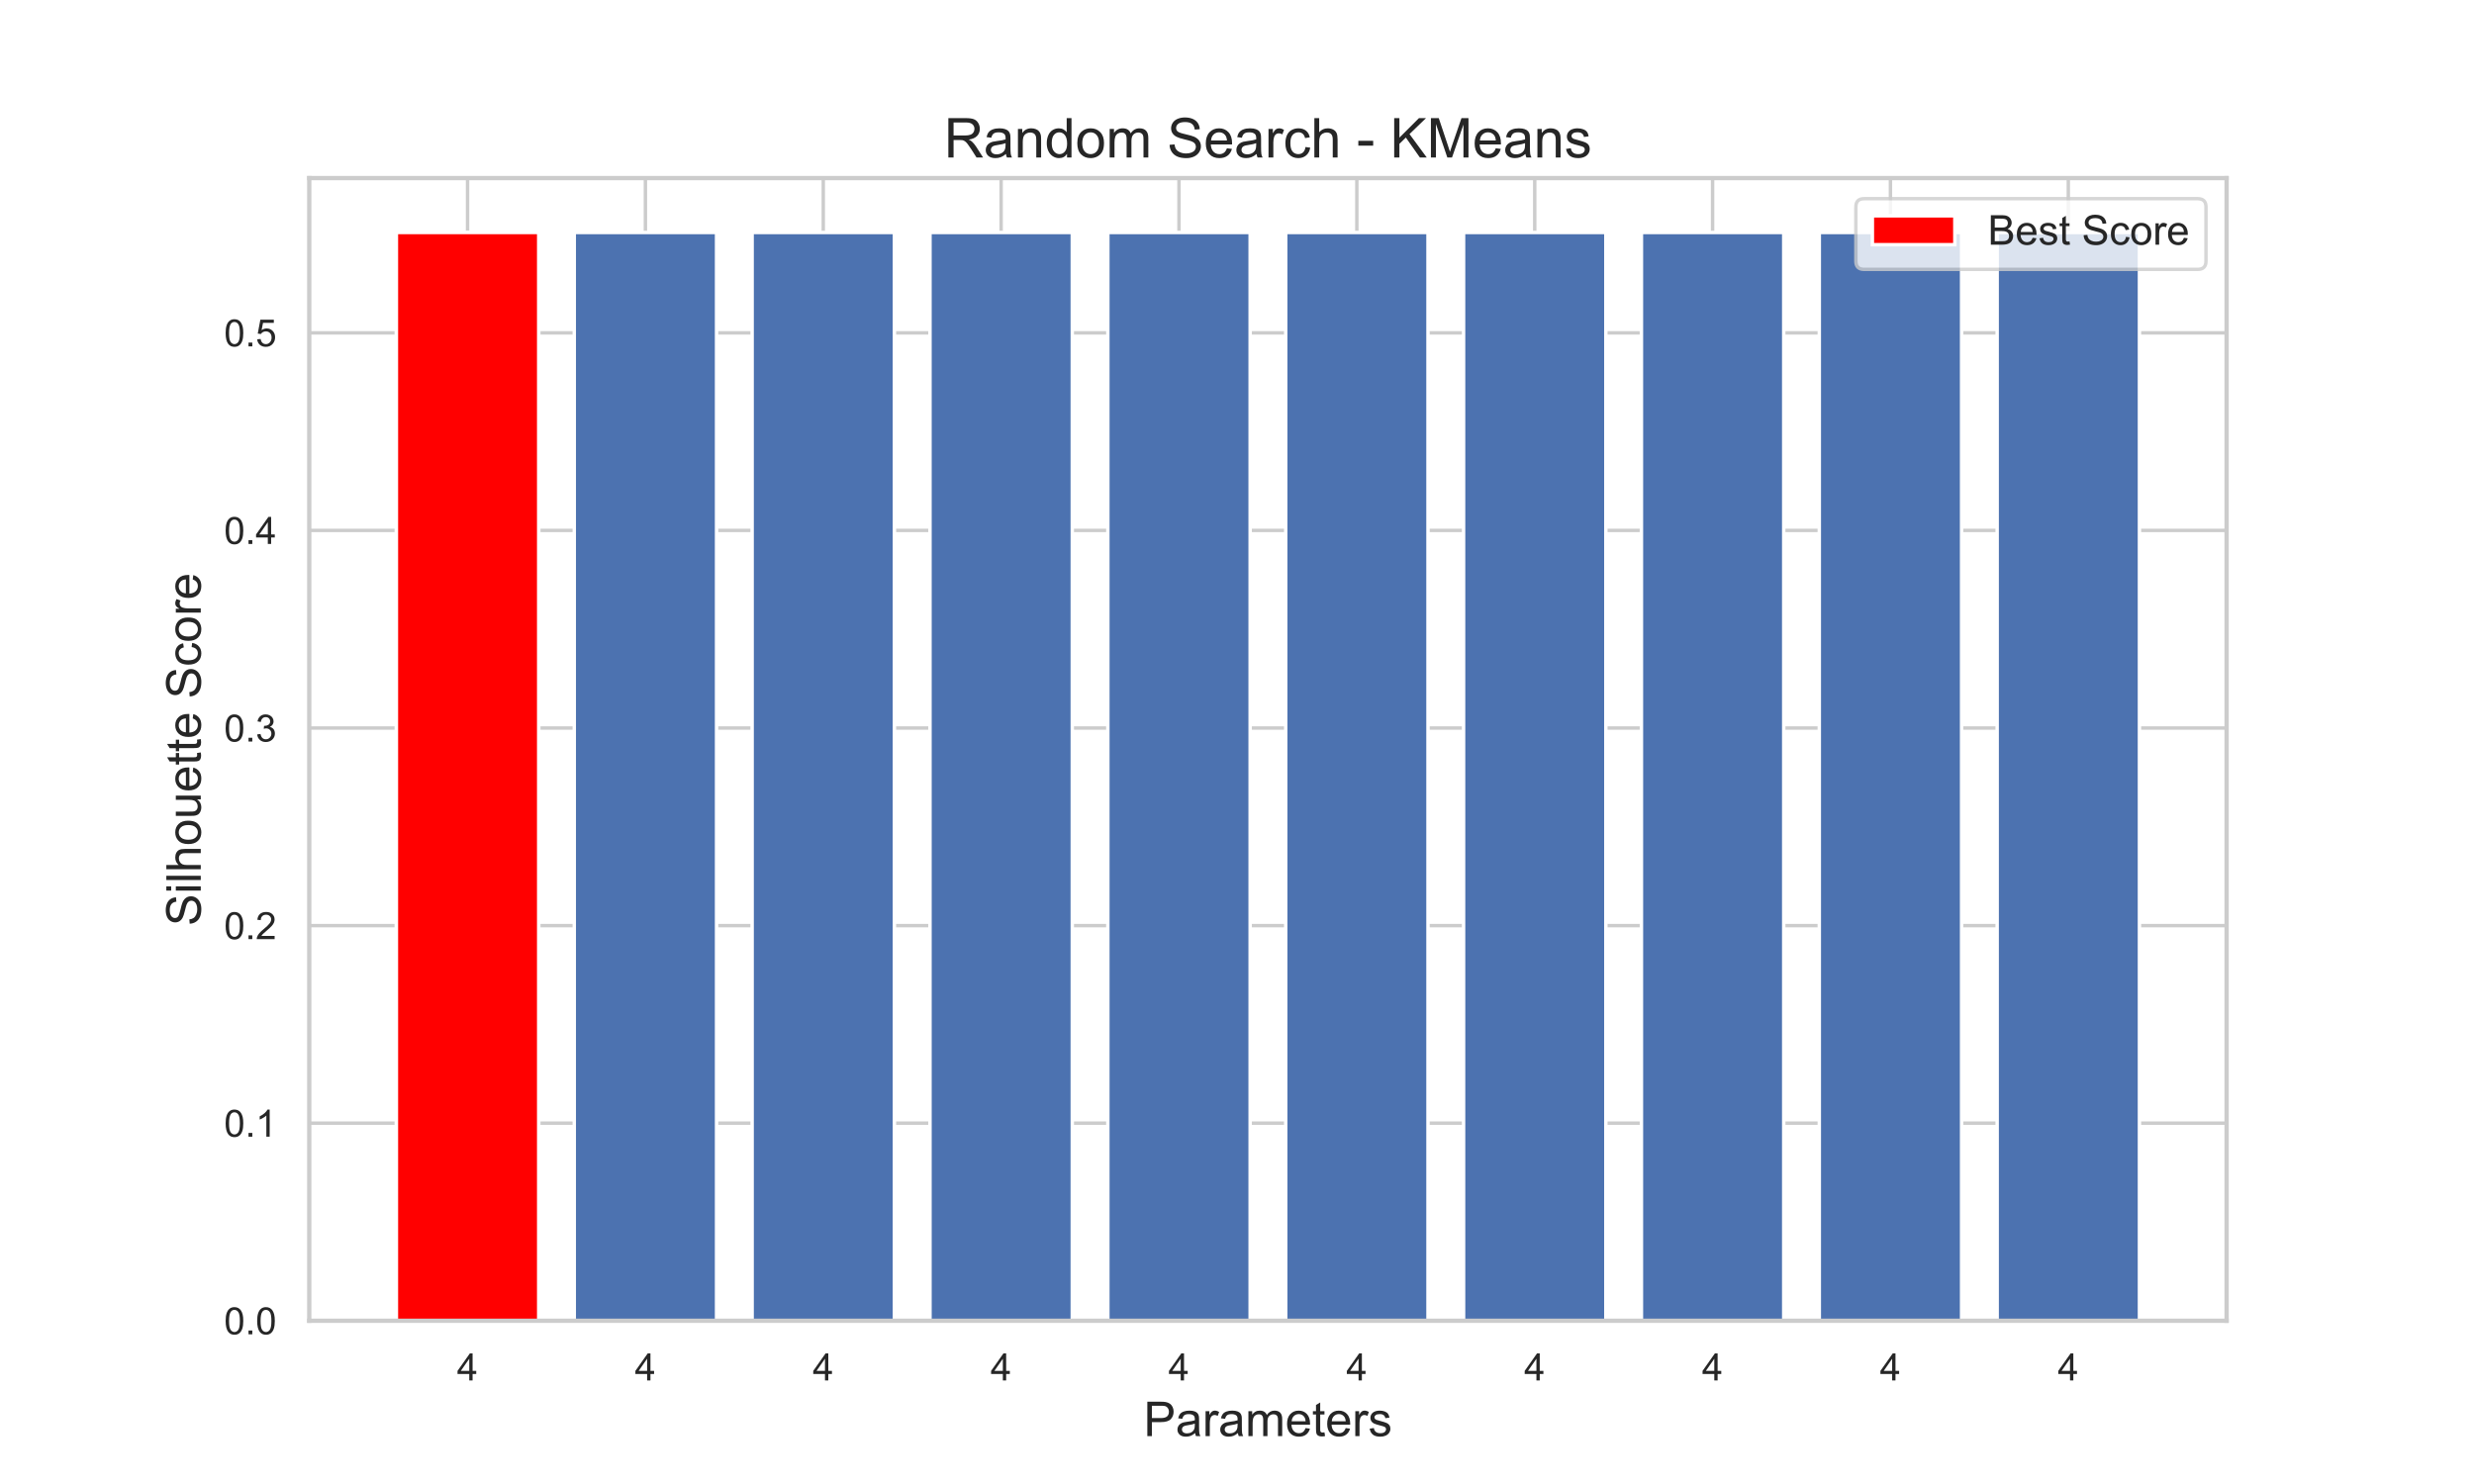
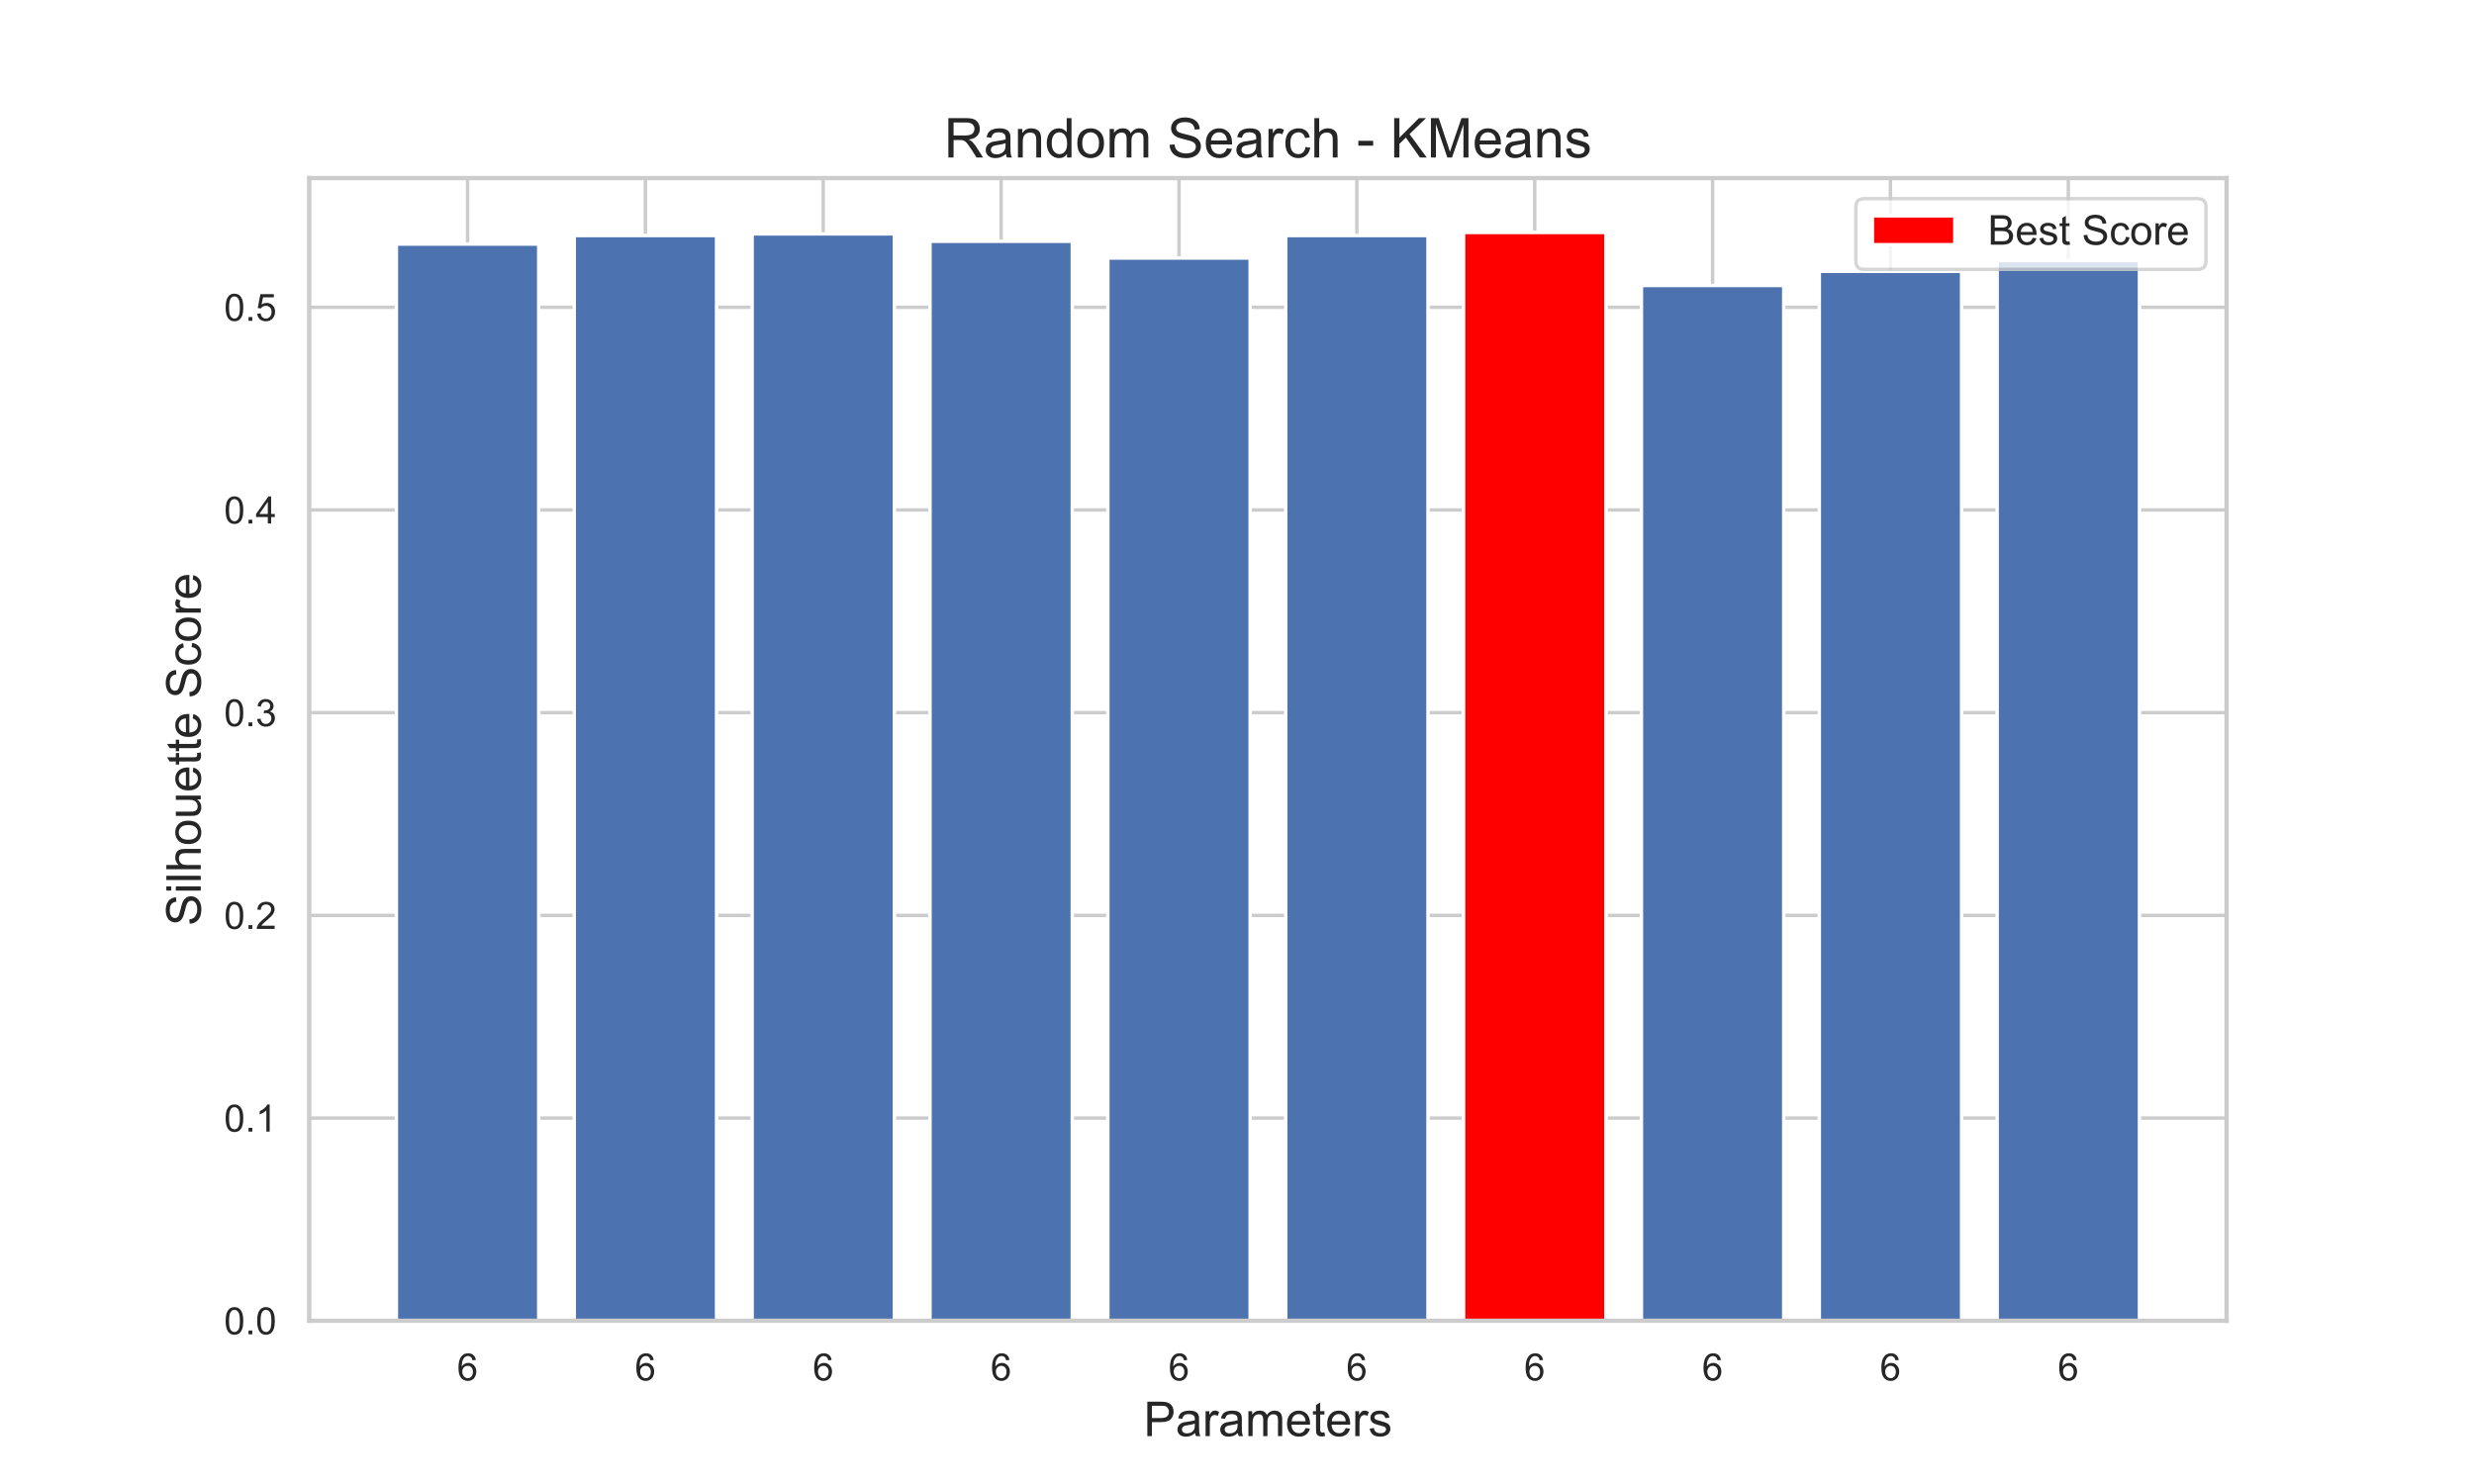
<svg xmlns="http://www.w3.org/2000/svg" xmlns:xlink="http://www.w3.org/1999/xlink" width="720pt" height="432pt" viewBox="0 0 720 432" version="1.1">
  <defs>
    <style type="text/css">*{stroke-linejoin: round; stroke-linecap: butt}</style>
  </defs>
  <g id="figure_1">
    <g id="patch_1">
      <path d="M 0 432  L 720 432  L 720 0  L 0 0  z " style="fill: #ffffff" />
    </g>
    <g id="axes_1">
      <g id="patch_2">
        <path d="M 90 384.48  L 648 384.48  L 648 51.84  L 90 51.84  z " style="fill: #ffffff" />
      </g>
      <g id="matplotlib.axis_1">
        <g id="xtick_1">
          <g id="line2d_1">
-             <path d="M 136.069 384.48  L 136.069 51.84  " clip-path="url(#pd05859aec1)" style="fill: none; stroke: #cccccc; stroke-linecap: round" />
+             <path d="M 136.069 384.48  L 136.069 51.84  " clip-path="url(#pf79f9ed67e)" style="fill: none; stroke: #cccccc; stroke-linecap: round" />
          </g>
          <g id="text_1">
            <g style="fill: #262626" transform="translate(133.0101 401.8536) scale(0.11 -0.11)">
              <defs>
-                 <path id="ArialMT-34" d="M 2069 0  L 2069 1097  L 81 1097  L 81 1613  L 2172 4581  L 2631 4581  L 2631 1613  L 3250 1613  L 3250 1097  L 2631 1097  L 2631 0  L 2069 0  z M 2069 1613  L 2069 3678  L 634 1613  L 2069 1613  z " transform="scale(0.015625)" />
-               </defs>
-               <use xlink:href="#ArialMT-34" />
+                 <path id="ArialMT-36" d="M 3184 3459  L 2625 3416  Q 2550 3747 2413 3897  Q 2184 4138 1850 4138  Q 1581 4138 1378 3988  Q 1113 3794 959 3422  Q 806 3050 800 2363  Q 1003 2672 1297 2822  Q 1591 2972 1913 2972  Q 2475 2972 2870 2558  Q 3266 2144 3266 1488  Q 3266 1056 3080 686  Q 2894 316 2569 119  Q 2244 -78 1831 -78  Q 1128 -78 684 439  Q 241 956 241 2144  Q 241 3472 731 4075  Q 1159 4600 1884 4600  Q 2425 4600 2770 4297  Q 3116 3994 3184 3459  z M 888 1484  Q 888 1194 1011 928  Q 1134 663 1356 523  Q 1578 384 1822 384  Q 2178 384 2434 671  Q 2691 959 2691 1453  Q 2691 1928 2437 2201  Q 2184 2475 1800 2475  Q 1419 2475 1153 2201  Q 888 1928 888 1484  z " transform="scale(0.015625)" />
+               </defs>
+               <use xlink:href="#ArialMT-36" />
            </g>
          </g>
        </g>
        <g id="xtick_2">
          <g id="line2d_2">
-             <path d="M 187.831 384.48  L 187.831 51.84  " clip-path="url(#pd05859aec1)" style="fill: none; stroke: #cccccc; stroke-linecap: round" />
+             <path d="M 187.831 384.48  L 187.831 51.84  " clip-path="url(#pf79f9ed67e)" style="fill: none; stroke: #cccccc; stroke-linecap: round" />
          </g>
          <g id="text_2">
            <g style="fill: #262626" transform="translate(184.7727 401.8536) scale(0.11 -0.11)">
-               <use xlink:href="#ArialMT-34" />
+               <use xlink:href="#ArialMT-36" />
            </g>
          </g>
        </g>
        <g id="xtick_3">
          <g id="line2d_3">
-             <path d="M 239.594 384.48  L 239.594 51.84  " clip-path="url(#pd05859aec1)" style="fill: none; stroke: #cccccc; stroke-linecap: round" />
+             <path d="M 239.594 384.48  L 239.594 51.84  " clip-path="url(#pf79f9ed67e)" style="fill: none; stroke: #cccccc; stroke-linecap: round" />
          </g>
          <g id="text_3">
            <g style="fill: #262626" transform="translate(236.5352 401.8536) scale(0.11 -0.11)">
-               <use xlink:href="#ArialMT-34" />
+               <use xlink:href="#ArialMT-36" />
            </g>
          </g>
        </g>
        <g id="xtick_4">
          <g id="line2d_4">
-             <path d="M 291.356 384.48  L 291.356 51.84  " clip-path="url(#pd05859aec1)" style="fill: none; stroke: #cccccc; stroke-linecap: round" />
+             <path d="M 291.356 384.48  L 291.356 51.84  " clip-path="url(#pf79f9ed67e)" style="fill: none; stroke: #cccccc; stroke-linecap: round" />
          </g>
          <g id="text_4">
            <g style="fill: #262626" transform="translate(288.2977 401.8536) scale(0.11 -0.11)">
-               <use xlink:href="#ArialMT-34" />
+               <use xlink:href="#ArialMT-36" />
            </g>
          </g>
        </g>
        <g id="xtick_5">
          <g id="line2d_5">
-             <path d="M 343.119 384.48  L 343.119 51.84  " clip-path="url(#pd05859aec1)" style="fill: none; stroke: #cccccc; stroke-linecap: round" />
+             <path d="M 343.119 384.48  L 343.119 51.84  " clip-path="url(#pf79f9ed67e)" style="fill: none; stroke: #cccccc; stroke-linecap: round" />
          </g>
          <g id="text_5">
            <g style="fill: #262626" transform="translate(340.0602 401.8536) scale(0.11 -0.11)">
-               <use xlink:href="#ArialMT-34" />
+               <use xlink:href="#ArialMT-36" />
            </g>
          </g>
        </g>
        <g id="xtick_6">
          <g id="line2d_6">
-             <path d="M 394.881 384.48  L 394.881 51.84  " clip-path="url(#pd05859aec1)" style="fill: none; stroke: #cccccc; stroke-linecap: round" />
+             <path d="M 394.881 384.48  L 394.881 51.84  " clip-path="url(#pf79f9ed67e)" style="fill: none; stroke: #cccccc; stroke-linecap: round" />
          </g>
          <g id="text_6">
            <g style="fill: #262626" transform="translate(391.8227 401.8536) scale(0.11 -0.11)">
-               <use xlink:href="#ArialMT-34" />
+               <use xlink:href="#ArialMT-36" />
            </g>
          </g>
        </g>
        <g id="xtick_7">
          <g id="line2d_7">
-             <path d="M 446.644 384.48  L 446.644 51.84  " clip-path="url(#pd05859aec1)" style="fill: none; stroke: #cccccc; stroke-linecap: round" />
+             <path d="M 446.644 384.48  L 446.644 51.84  " clip-path="url(#pf79f9ed67e)" style="fill: none; stroke: #cccccc; stroke-linecap: round" />
          </g>
          <g id="text_7">
            <g style="fill: #262626" transform="translate(443.5853 401.8536) scale(0.11 -0.11)">
-               <use xlink:href="#ArialMT-34" />
+               <use xlink:href="#ArialMT-36" />
            </g>
          </g>
        </g>
        <g id="xtick_8">
          <g id="line2d_8">
-             <path d="M 498.406 384.48  L 498.406 51.84  " clip-path="url(#pd05859aec1)" style="fill: none; stroke: #cccccc; stroke-linecap: round" />
+             <path d="M 498.406 384.48  L 498.406 51.84  " clip-path="url(#pf79f9ed67e)" style="fill: none; stroke: #cccccc; stroke-linecap: round" />
          </g>
          <g id="text_8">
            <g style="fill: #262626" transform="translate(495.3478 401.8536) scale(0.11 -0.11)">
-               <use xlink:href="#ArialMT-34" />
+               <use xlink:href="#ArialMT-36" />
            </g>
          </g>
        </g>
        <g id="xtick_9">
          <g id="line2d_9">
-             <path d="M 550.169 384.48  L 550.169 51.84  " clip-path="url(#pd05859aec1)" style="fill: none; stroke: #cccccc; stroke-linecap: round" />
+             <path d="M 550.169 384.48  L 550.169 51.84  " clip-path="url(#pf79f9ed67e)" style="fill: none; stroke: #cccccc; stroke-linecap: round" />
          </g>
          <g id="text_9">
            <g style="fill: #262626" transform="translate(547.1103 401.8536) scale(0.11 -0.11)">
-               <use xlink:href="#ArialMT-34" />
+               <use xlink:href="#ArialMT-36" />
            </g>
          </g>
        </g>
        <g id="xtick_10">
          <g id="line2d_10">
-             <path d="M 601.931 384.48  L 601.931 51.84  " clip-path="url(#pd05859aec1)" style="fill: none; stroke: #cccccc; stroke-linecap: round" />
+             <path d="M 601.931 384.48  L 601.931 51.84  " clip-path="url(#pf79f9ed67e)" style="fill: none; stroke: #cccccc; stroke-linecap: round" />
          </g>
          <g id="text_10">
            <g style="fill: #262626" transform="translate(598.8728 401.8536) scale(0.11 -0.11)">
-               <use xlink:href="#ArialMT-34" />
+               <use xlink:href="#ArialMT-36" />
            </g>
          </g>
        </g>
        <g id="text_11">
          <g style="fill: #262626" transform="translate(332.8231 418.0608) scale(0.14 -0.14)">
            <defs>
              <path id="ArialMT-50" d="M 494 0  L 494 4581  L 2222 4581  Q 2678 4581 2919 4538  Q 3256 4481 3484 4323  Q 3713 4166 3852 3881  Q 3991 3597 3991 3256  Q 3991 2672 3619 2267  Q 3247 1863 2275 1863  L 1100 1863  L 1100 0  L 494 0  z M 1100 2403  L 2284 2403  Q 2872 2403 3119 2622  Q 3366 2841 3366 3238  Q 3366 3525 3220 3729  Q 3075 3934 2838 4000  Q 2684 4041 2272 4041  L 1100 4041  L 1100 2403  z " transform="scale(0.015625)" />
              <path id="ArialMT-61" d="M 2588 409  Q 2275 144 1986 34  Q 1697 -75 1366 -75  Q 819 -75 525 192  Q 231 459 231 875  Q 231 1119 342 1320  Q 453 1522 633 1644  Q 813 1766 1038 1828  Q 1203 1872 1538 1913  Q 2219 1994 2541 2106  Q 2544 2222 2544 2253  Q 2544 2597 2384 2738  Q 2169 2928 1744 2928  Q 1347 2928 1158 2789  Q 969 2650 878 2297  L 328 2372  Q 403 2725 575 2942  Q 747 3159 1072 3276  Q 1397 3394 1825 3394  Q 2250 3394 2515 3294  Q 2781 3194 2906 3042  Q 3031 2891 3081 2659  Q 3109 2516 3109 2141  L 3109 1391  Q 3109 606 3145 398  Q 3181 191 3288 0  L 2700 0  Q 2613 175 2588 409  z M 2541 1666  Q 2234 1541 1622 1453  Q 1275 1403 1131 1340  Q 988 1278 909 1158  Q 831 1038 831 891  Q 831 666 1001 516  Q 1172 366 1500 366  Q 1825 366 2078 508  Q 2331 650 2450 897  Q 2541 1088 2541 1459  L 2541 1666  z " transform="scale(0.015625)" />
              <path id="ArialMT-72" d="M 416 0  L 416 3319  L 922 3319  L 922 2816  Q 1116 3169 1280 3281  Q 1444 3394 1641 3394  Q 1925 3394 2219 3213  L 2025 2691  Q 1819 2813 1613 2813  Q 1428 2813 1281 2702  Q 1134 2591 1072 2394  Q 978 2094 978 1738  L 978 0  L 416 0  z " transform="scale(0.015625)" />
              <path id="ArialMT-6d" d="M 422 0  L 422 3319  L 925 3319  L 925 2853  Q 1081 3097 1340 3245  Q 1600 3394 1931 3394  Q 2300 3394 2536 3241  Q 2772 3088 2869 2813  Q 3263 3394 3894 3394  Q 4388 3394 4653 3120  Q 4919 2847 4919 2278  L 4919 0  L 4359 0  L 4359 2091  Q 4359 2428 4304 2576  Q 4250 2725 4106 2815  Q 3963 2906 3769 2906  Q 3419 2906 3187 2673  Q 2956 2441 2956 1928  L 2956 0  L 2394 0  L 2394 2156  Q 2394 2531 2256 2718  Q 2119 2906 1806 2906  Q 1569 2906 1367 2781  Q 1166 2656 1075 2415  Q 984 2175 984 1722  L 984 0  L 422 0  z " transform="scale(0.015625)" />
              <path id="ArialMT-65" d="M 2694 1069  L 3275 997  Q 3138 488 2766 206  Q 2394 -75 1816 -75  Q 1088 -75 661 373  Q 234 822 234 1631  Q 234 2469 665 2931  Q 1097 3394 1784 3394  Q 2450 3394 2872 2941  Q 3294 2488 3294 1666  Q 3294 1616 3291 1516  L 816 1516  Q 847 969 1125 678  Q 1403 388 1819 388  Q 2128 388 2347 550  Q 2566 713 2694 1069  z M 847 1978  L 2700 1978  Q 2663 2397 2488 2606  Q 2219 2931 1791 2931  Q 1403 2931 1139 2672  Q 875 2413 847 1978  z " transform="scale(0.015625)" />
              <path id="ArialMT-74" d="M 1650 503  L 1731 6  Q 1494 -44 1306 -44  Q 1000 -44 831 53  Q 663 150 594 308  Q 525 466 525 972  L 525 2881  L 113 2881  L 113 3319  L 525 3319  L 525 4141  L 1084 4478  L 1084 3319  L 1650 3319  L 1650 2881  L 1084 2881  L 1084 941  Q 1084 700 1114 631  Q 1144 563 1211 522  Q 1278 481 1403 481  Q 1497 481 1650 503  z " transform="scale(0.015625)" />
              <path id="ArialMT-73" d="M 197 991  L 753 1078  Q 800 744 1014 566  Q 1228 388 1613 388  Q 2000 388 2187 545  Q 2375 703 2375 916  Q 2375 1106 2209 1216  Q 2094 1291 1634 1406  Q 1016 1563 777 1677  Q 538 1791 414 1992  Q 291 2194 291 2438  Q 291 2659 392 2848  Q 494 3038 669 3163  Q 800 3259 1026 3326  Q 1253 3394 1513 3394  Q 1903 3394 2198 3281  Q 2494 3169 2634 2976  Q 2775 2784 2828 2463  L 2278 2388  Q 2241 2644 2061 2787  Q 1881 2931 1553 2931  Q 1166 2931 1000 2803  Q 834 2675 834 2503  Q 834 2394 903 2306  Q 972 2216 1119 2156  Q 1203 2125 1616 2013  Q 2213 1853 2448 1751  Q 2684 1650 2818 1456  Q 2953 1263 2953 975  Q 2953 694 2789 445  Q 2625 197 2315 61  Q 2006 -75 1616 -75  Q 969 -75 630 194  Q 291 463 197 991  z " transform="scale(0.015625)" />
            </defs>
            <use xlink:href="#ArialMT-50" />
            <use xlink:href="#ArialMT-61" x="66.699" />
            <use xlink:href="#ArialMT-72" x="122.314" />
            <use xlink:href="#ArialMT-61" x="155.615" />
            <use xlink:href="#ArialMT-6d" x="211.23" />
            <use xlink:href="#ArialMT-65" x="294.531" />
            <use xlink:href="#ArialMT-74" x="350.146" />
            <use xlink:href="#ArialMT-65" x="377.93" />
            <use xlink:href="#ArialMT-72" x="433.545" />
            <use xlink:href="#ArialMT-73" x="466.846" />
          </g>
        </g>
      </g>
      <g id="matplotlib.axis_2">
        <g id="ytick_1">
          <g id="line2d_11">
-             <path d="M 90 384.48  L 648 384.48  " clip-path="url(#pd05859aec1)" style="fill: none; stroke: #cccccc; stroke-linecap: round" />
+             <path d="M 90 384.48  L 648 384.48  " clip-path="url(#pf79f9ed67e)" style="fill: none; stroke: #cccccc; stroke-linecap: round" />
          </g>
          <g id="text_12">
            <g style="fill: #262626" transform="translate(65.21 388.4168) scale(0.11 -0.11)">
              <defs>
                <path id="ArialMT-30" d="M 266 2259  Q 266 3072 433 3567  Q 600 4063 929 4331  Q 1259 4600 1759 4600  Q 2128 4600 2406 4451  Q 2684 4303 2865 4023  Q 3047 3744 3150 3342  Q 3253 2941 3253 2259  Q 3253 1453 3087 958  Q 2922 463 2592 192  Q 2263 -78 1759 -78  Q 1097 -78 719 397  Q 266 969 266 2259  z M 844 2259  Q 844 1131 1108 757  Q 1372 384 1759 384  Q 2147 384 2411 759  Q 2675 1134 2675 2259  Q 2675 3391 2411 3762  Q 2147 4134 1753 4134  Q 1366 4134 1134 3806  Q 844 3388 844 2259  z " transform="scale(0.015625)" />
                <path id="ArialMT-2e" d="M 581 0  L 581 641  L 1222 641  L 1222 0  L 581 0  z " transform="scale(0.015625)" />
              </defs>
              <use xlink:href="#ArialMT-30" />
              <use xlink:href="#ArialMT-2e" x="55.615" />
              <use xlink:href="#ArialMT-30" x="83.398" />
            </g>
          </g>
        </g>
        <g id="ytick_2">
          <g id="line2d_12">
-             <path d="M 90 326.963  L 648 326.963  " clip-path="url(#pd05859aec1)" style="fill: none; stroke: #cccccc; stroke-linecap: round" />
+             <path d="M 90 325.475  L 648 325.475  " clip-path="url(#pf79f9ed67e)" style="fill: none; stroke: #cccccc; stroke-linecap: round" />
          </g>
          <g id="text_13">
-             <g style="fill: #262626" transform="translate(65.21 330.9001) scale(0.11 -0.11)">
+             <g style="fill: #262626" transform="translate(65.21 329.4119) scale(0.11 -0.11)">
              <defs>
                <path id="ArialMT-31" d="M 2384 0  L 1822 0  L 1822 3584  Q 1619 3391 1289 3197  Q 959 3003 697 2906  L 697 3450  Q 1169 3672 1522 3987  Q 1875 4303 2022 4600  L 2384 4600  L 2384 0  z " transform="scale(0.015625)" />
              </defs>
              <use xlink:href="#ArialMT-30" />
              <use xlink:href="#ArialMT-2e" x="55.615" />
              <use xlink:href="#ArialMT-31" x="83.398" />
            </g>
          </g>
        </g>
        <g id="ytick_3">
          <g id="line2d_13">
-             <path d="M 90 269.447  L 648 269.447  " clip-path="url(#pd05859aec1)" style="fill: none; stroke: #cccccc; stroke-linecap: round" />
+             <path d="M 90 266.47  L 648 266.47  " clip-path="url(#pf79f9ed67e)" style="fill: none; stroke: #cccccc; stroke-linecap: round" />
          </g>
          <g id="text_14">
-             <g style="fill: #262626" transform="translate(65.21 273.3834) scale(0.11 -0.11)">
+             <g style="fill: #262626" transform="translate(65.21 270.4071) scale(0.11 -0.11)">
              <defs>
                <path id="ArialMT-32" d="M 3222 541  L 3222 0  L 194 0  Q 188 203 259 391  Q 375 700 629 1000  Q 884 1300 1366 1694  Q 2113 2306 2375 2664  Q 2638 3022 2638 3341  Q 2638 3675 2398 3904  Q 2159 4134 1775 4134  Q 1369 4134 1125 3890  Q 881 3647 878 3216  L 300 3275  Q 359 3922 746 4261  Q 1134 4600 1788 4600  Q 2447 4600 2831 4234  Q 3216 3869 3216 3328  Q 3216 3053 3103 2787  Q 2991 2522 2730 2228  Q 2469 1934 1863 1422  Q 1356 997 1212 845  Q 1069 694 975 541  L 3222 541  z " transform="scale(0.015625)" />
              </defs>
              <use xlink:href="#ArialMT-30" />
              <use xlink:href="#ArialMT-2e" x="55.615" />
              <use xlink:href="#ArialMT-32" x="83.398" />
            </g>
          </g>
        </g>
        <g id="ytick_4">
          <g id="line2d_14">
-             <path d="M 90 211.93  L 648 211.93  " clip-path="url(#pd05859aec1)" style="fill: none; stroke: #cccccc; stroke-linecap: round" />
+             <path d="M 90 207.465  L 648 207.465  " clip-path="url(#pf79f9ed67e)" style="fill: none; stroke: #cccccc; stroke-linecap: round" />
          </g>
          <g id="text_15">
-             <g style="fill: #262626" transform="translate(65.21 215.8667) scale(0.11 -0.11)">
+             <g style="fill: #262626" transform="translate(65.21 211.4022) scale(0.11 -0.11)">
              <defs>
                <path id="ArialMT-33" d="M 269 1209  L 831 1284  Q 928 806 1161 595  Q 1394 384 1728 384  Q 2125 384 2398 659  Q 2672 934 2672 1341  Q 2672 1728 2419 1979  Q 2166 2231 1775 2231  Q 1616 2231 1378 2169  L 1441 2663  Q 1497 2656 1531 2656  Q 1891 2656 2178 2843  Q 2466 3031 2466 3422  Q 2466 3731 2256 3934  Q 2047 4138 1716 4138  Q 1388 4138 1169 3931  Q 950 3725 888 3313  L 325 3413  Q 428 3978 793 4289  Q 1159 4600 1703 4600  Q 2078 4600 2393 4439  Q 2709 4278 2876 4000  Q 3044 3722 3044 3409  Q 3044 3113 2884 2869  Q 2725 2625 2413 2481  Q 2819 2388 3044 2092  Q 3269 1797 3269 1353  Q 3269 753 2831 336  Q 2394 -81 1725 -81  Q 1122 -81 723 278  Q 325 638 269 1209  z " transform="scale(0.015625)" />
              </defs>
              <use xlink:href="#ArialMT-30" />
              <use xlink:href="#ArialMT-2e" x="55.615" />
              <use xlink:href="#ArialMT-33" x="83.398" />
            </g>
          </g>
        </g>
        <g id="ytick_5">
          <g id="line2d_15">
-             <path d="M 90 154.413  L 648 154.413  " clip-path="url(#pd05859aec1)" style="fill: none; stroke: #cccccc; stroke-linecap: round" />
+             <path d="M 90 148.461  L 648 148.461  " clip-path="url(#pf79f9ed67e)" style="fill: none; stroke: #cccccc; stroke-linecap: round" />
          </g>
          <g id="text_16">
-             <g style="fill: #262626" transform="translate(65.21 158.35) scale(0.11 -0.11)">
+             <g style="fill: #262626" transform="translate(65.21 152.3974) scale(0.11 -0.11)">
+               <defs>
+                 <path id="ArialMT-34" d="M 2069 0  L 2069 1097  L 81 1097  L 81 1613  L 2172 4581  L 2631 4581  L 2631 1613  L 3250 1613  L 3250 1097  L 2631 1097  L 2631 0  L 2069 0  z M 2069 1613  L 2069 3678  L 634 1613  L 2069 1613  z " transform="scale(0.015625)" />
+               </defs>
              <use xlink:href="#ArialMT-30" />
              <use xlink:href="#ArialMT-2e" x="55.615" />
              <use xlink:href="#ArialMT-34" x="83.398" />
            </g>
          </g>
        </g>
        <g id="ytick_6">
          <g id="line2d_16">
-             <path d="M 90 96.896  L 648 96.896  " clip-path="url(#pd05859aec1)" style="fill: none; stroke: #cccccc; stroke-linecap: round" />
+             <path d="M 90 89.456  L 648 89.456  " clip-path="url(#pf79f9ed67e)" style="fill: none; stroke: #cccccc; stroke-linecap: round" />
          </g>
          <g id="text_17">
-             <g style="fill: #262626" transform="translate(65.21 100.8333) scale(0.11 -0.11)">
+             <g style="fill: #262626" transform="translate(65.21 93.39253) scale(0.11 -0.11)">
              <defs>
                <path id="ArialMT-35" d="M 266 1200  L 856 1250  Q 922 819 1161 601  Q 1400 384 1738 384  Q 2144 384 2425 690  Q 2706 997 2706 1503  Q 2706 1984 2436 2262  Q 2166 2541 1728 2541  Q 1456 2541 1237 2417  Q 1019 2294 894 2097  L 366 2166  L 809 4519  L 3088 4519  L 3088 3981  L 1259 3981  L 1013 2750  Q 1425 3038 1878 3038  Q 2478 3038 2890 2622  Q 3303 2206 3303 1553  Q 3303 931 2941 478  Q 2500 -78 1738 -78  Q 1113 -78 717 272  Q 322 622 266 1200  z " transform="scale(0.015625)" />
              </defs>
              <use xlink:href="#ArialMT-30" />
              <use xlink:href="#ArialMT-2e" x="55.615" />
              <use xlink:href="#ArialMT-35" x="83.398" />
            </g>
          </g>
        </g>
        <g id="text_18">
          <g style="fill: #262626" transform="translate(58.4275 269.5225) rotate(-90) scale(0.14 -0.14)">
            <defs>
              <path id="ArialMT-53" d="M 288 1472  L 859 1522  Q 900 1178 1048 958  Q 1197 738 1509 602  Q 1822 466 2213 466  Q 2559 466 2825 569  Q 3091 672 3220 851  Q 3350 1031 3350 1244  Q 3350 1459 3225 1620  Q 3100 1781 2813 1891  Q 2628 1963 1997 2114  Q 1366 2266 1113 2400  Q 784 2572 623 2826  Q 463 3081 463 3397  Q 463 3744 659 4045  Q 856 4347 1234 4503  Q 1613 4659 2075 4659  Q 2584 4659 2973 4495  Q 3363 4331 3572 4012  Q 3781 3694 3797 3291  L 3216 3247  Q 3169 3681 2898 3903  Q 2628 4125 2100 4125  Q 1550 4125 1298 3923  Q 1047 3722 1047 3438  Q 1047 3191 1225 3031  Q 1400 2872 2139 2705  Q 2878 2538 3153 2413  Q 3553 2228 3743 1945  Q 3934 1663 3934 1294  Q 3934 928 3725 604  Q 3516 281 3123 101  Q 2731 -78 2241 -78  Q 1619 -78 1198 103  Q 778 284 539 648  Q 300 1013 288 1472  z " transform="scale(0.015625)" />
              <path id="ArialMT-69" d="M 425 3934  L 425 4581  L 988 4581  L 988 3934  L 425 3934  z M 425 0  L 425 3319  L 988 3319  L 988 0  L 425 0  z " transform="scale(0.015625)" />
              <path id="ArialMT-6c" d="M 409 0  L 409 4581  L 972 4581  L 972 0  L 409 0  z " transform="scale(0.015625)" />
              <path id="ArialMT-68" d="M 422 0  L 422 4581  L 984 4581  L 984 2938  Q 1378 3394 1978 3394  Q 2347 3394 2619 3248  Q 2891 3103 3008 2847  Q 3125 2591 3125 2103  L 3125 0  L 2563 0  L 2563 2103  Q 2563 2525 2380 2717  Q 2197 2909 1863 2909  Q 1613 2909 1392 2779  Q 1172 2650 1078 2428  Q 984 2206 984 1816  L 984 0  L 422 0  z " transform="scale(0.015625)" />
              <path id="ArialMT-6f" d="M 213 1659  Q 213 2581 725 3025  Q 1153 3394 1769 3394  Q 2453 3394 2887 2945  Q 3322 2497 3322 1706  Q 3322 1066 3130 698  Q 2938 331 2570 128  Q 2203 -75 1769 -75  Q 1072 -75 642 372  Q 213 819 213 1659  z M 791 1659  Q 791 1022 1069 705  Q 1347 388 1769 388  Q 2188 388 2466 706  Q 2744 1025 2744 1678  Q 2744 2294 2464 2611  Q 2184 2928 1769 2928  Q 1347 2928 1069 2612  Q 791 2297 791 1659  z " transform="scale(0.015625)" />
              <path id="ArialMT-75" d="M 2597 0  L 2597 488  Q 2209 -75 1544 -75  Q 1250 -75 995 37  Q 741 150 617 320  Q 494 491 444 738  Q 409 903 409 1263  L 409 3319  L 972 3319  L 972 1478  Q 972 1038 1006 884  Q 1059 663 1231 536  Q 1403 409 1656 409  Q 1909 409 2131 539  Q 2353 669 2445 892  Q 2538 1116 2538 1541  L 2538 3319  L 3100 3319  L 3100 0  L 2597 0  z " transform="scale(0.015625)" />
              <path id="ArialMT-20" transform="scale(0.015625)" />
              <path id="ArialMT-63" d="M 2588 1216  L 3141 1144  Q 3050 572 2676 248  Q 2303 -75 1759 -75  Q 1078 -75 664 370  Q 250 816 250 1647  Q 250 2184 428 2587  Q 606 2991 970 3192  Q 1334 3394 1763 3394  Q 2303 3394 2647 3120  Q 2991 2847 3088 2344  L 2541 2259  Q 2463 2594 2264 2762  Q 2066 2931 1784 2931  Q 1359 2931 1093 2626  Q 828 2322 828 1663  Q 828 994 1084 691  Q 1341 388 1753 388  Q 2084 388 2306 591  Q 2528 794 2588 1216  z " transform="scale(0.015625)" />
            </defs>
            <use xlink:href="#ArialMT-53" />
            <use xlink:href="#ArialMT-69" x="66.699" />
            <use xlink:href="#ArialMT-6c" x="88.916" />
            <use xlink:href="#ArialMT-68" x="111.133" />
            <use xlink:href="#ArialMT-6f" x="166.748" />
            <use xlink:href="#ArialMT-75" x="222.363" />
            <use xlink:href="#ArialMT-65" x="277.979" />
            <use xlink:href="#ArialMT-74" x="333.594" />
            <use xlink:href="#ArialMT-74" x="361.377" />
            <use xlink:href="#ArialMT-65" x="389.16" />
            <use xlink:href="#ArialMT-20" x="444.775" />
            <use xlink:href="#ArialMT-53" x="472.559" />
            <use xlink:href="#ArialMT-63" x="539.258" />
            <use xlink:href="#ArialMT-6f" x="589.258" />
            <use xlink:href="#ArialMT-72" x="644.873" />
            <use xlink:href="#ArialMT-65" x="678.174" />
          </g>
        </g>
      </g>
      <g id="patch_3">
-         <path d="M 115.364 384.48  L 156.774 384.48  L 156.774 67.68  L 115.364 67.68  z " clip-path="url(#pd05859aec1)" style="fill: #4c72b0; stroke: #ffffff; stroke-linejoin: miter" />
+         <path d="M 115.364 384.48  L 156.774 384.48  L 156.774 71.056  L 115.364 71.056  z " clip-path="url(#pf79f9ed67e)" style="fill: #4c72b0; stroke: #ffffff; stroke-linejoin: miter" />
      </g>
      <g id="patch_4">
-         <path d="M 167.126 384.48  L 208.536 384.48  L 208.536 67.68  L 167.126 67.68  z " clip-path="url(#pd05859aec1)" style="fill: #4c72b0; stroke: #ffffff; stroke-linejoin: miter" />
+         <path d="M 167.126 384.48  L 208.536 384.48  L 208.536 68.571  L 167.126 68.571  z " clip-path="url(#pf79f9ed67e)" style="fill: #4c72b0; stroke: #ffffff; stroke-linejoin: miter" />
      </g>
      <g id="patch_5">
-         <path d="M 218.889 384.48  L 260.299 384.48  L 260.299 67.68  L 218.889 67.68  z " clip-path="url(#pd05859aec1)" style="fill: #4c72b0; stroke: #ffffff; stroke-linejoin: miter" />
+         <path d="M 218.889 384.48  L 260.299 384.48  L 260.299 68.088  L 218.889 68.088  z " clip-path="url(#pf79f9ed67e)" style="fill: #4c72b0; stroke: #ffffff; stroke-linejoin: miter" />
      </g>
      <g id="patch_6">
-         <path d="M 270.651 384.48  L 312.061 384.48  L 312.061 67.68  L 270.651 67.68  z " clip-path="url(#pd05859aec1)" style="fill: #4c72b0; stroke: #ffffff; stroke-linejoin: miter" />
+         <path d="M 270.651 384.48  L 312.061 384.48  L 312.061 70.243  L 270.651 70.243  z " clip-path="url(#pf79f9ed67e)" style="fill: #4c72b0; stroke: #ffffff; stroke-linejoin: miter" />
      </g>
      <g id="patch_7">
-         <path d="M 322.414 384.48  L 363.824 384.48  L 363.824 67.68  L 322.414 67.68  z " clip-path="url(#pd05859aec1)" style="fill: #4c72b0; stroke: #ffffff; stroke-linejoin: miter" />
+         <path d="M 322.414 384.48  L 363.824 384.48  L 363.824 75.111  L 322.414 75.111  z " clip-path="url(#pf79f9ed67e)" style="fill: #4c72b0; stroke: #ffffff; stroke-linejoin: miter" />
      </g>
      <g id="patch_8">
-         <path d="M 374.176 384.48  L 415.586 384.48  L 415.586 67.68  L 374.176 67.68  z " clip-path="url(#pd05859aec1)" style="fill: #4c72b0; stroke: #ffffff; stroke-linejoin: miter" />
+         <path d="M 374.176 384.48  L 415.586 384.48  L 415.586 68.571  L 374.176 68.571  z " clip-path="url(#pf79f9ed67e)" style="fill: #4c72b0; stroke: #ffffff; stroke-linejoin: miter" />
      </g>
      <g id="patch_9">
-         <path d="M 425.939 384.48  L 467.349 384.48  L 467.349 67.68  L 425.939 67.68  z " clip-path="url(#pd05859aec1)" style="fill: #4c72b0; stroke: #ffffff; stroke-linejoin: miter" />
+         <path d="M 425.939 384.48  L 467.349 384.48  L 467.349 67.68  L 425.939 67.68  z " clip-path="url(#pf79f9ed67e)" style="fill: #4c72b0; stroke: #ffffff; stroke-linejoin: miter" />
      </g>
      <g id="patch_10">
-         <path d="M 477.701 384.48  L 519.111 384.48  L 519.111 67.68  L 477.701 67.68  z " clip-path="url(#pd05859aec1)" style="fill: #4c72b0; stroke: #ffffff; stroke-linejoin: miter" />
+         <path d="M 477.701 384.48  L 519.111 384.48  L 519.111 83.113  L 477.701 83.113  z " clip-path="url(#pf79f9ed67e)" style="fill: #4c72b0; stroke: #ffffff; stroke-linejoin: miter" />
      </g>
      <g id="patch_11">
-         <path d="M 529.464 384.48  L 570.874 384.48  L 570.874 67.68  L 529.464 67.68  z " clip-path="url(#pd05859aec1)" style="fill: #4c72b0; stroke: #ffffff; stroke-linejoin: miter" />
+         <path d="M 529.464 384.48  L 570.874 384.48  L 570.874 78.976  L 529.464 78.976  z " clip-path="url(#pf79f9ed67e)" style="fill: #4c72b0; stroke: #ffffff; stroke-linejoin: miter" />
      </g>
      <g id="patch_12">
-         <path d="M 581.226 384.48  L 622.636 384.48  L 622.636 67.68  L 581.226 67.68  z " clip-path="url(#pd05859aec1)" style="fill: #4c72b0; stroke: #ffffff; stroke-linejoin: miter" />
+         <path d="M 581.226 384.48  L 622.636 384.48  L 622.636 75.871  L 581.226 75.871  z " clip-path="url(#pf79f9ed67e)" style="fill: #4c72b0; stroke: #ffffff; stroke-linejoin: miter" />
      </g>
      <g id="patch_13">
-         <path d="M 115.364 384.48  L 156.774 384.48  L 156.774 67.68  L 115.364 67.68  z " clip-path="url(#pd05859aec1)" style="fill: #ff0000; stroke: #ffffff; stroke-linejoin: miter" />
+         <path d="M 425.939 384.48  L 467.349 384.48  L 467.349 67.68  L 425.939 67.68  z " clip-path="url(#pf79f9ed67e)" style="fill: #ff0000; stroke: #ffffff; stroke-linejoin: miter" />
      </g>
      <g id="patch_14">
        <path d="M 90 384.48  L 90 51.84  " style="fill: none; stroke: #cccccc; stroke-width: 1.25; stroke-linejoin: miter; stroke-linecap: square" />
      </g>
      <g id="patch_15">
        <path d="M 648 384.48  L 648 51.84  " style="fill: none; stroke: #cccccc; stroke-width: 1.25; stroke-linejoin: miter; stroke-linecap: square" />
      </g>
      <g id="patch_16">
        <path d="M 90 384.48  L 648 384.48  " style="fill: none; stroke: #cccccc; stroke-width: 1.25; stroke-linejoin: miter; stroke-linecap: square" />
      </g>
      <g id="patch_17">
        <path d="M 90 51.84  L 648 51.84  " style="fill: none; stroke: #cccccc; stroke-width: 1.25; stroke-linejoin: miter; stroke-linecap: square" />
      </g>
      <g id="text_19">
        <g style="fill: #262626" transform="translate(274.74 45.84) scale(0.16 -0.16)">
          <defs>
            <path id="ArialMT-52" d="M 503 0  L 503 4581  L 2534 4581  Q 3147 4581 3465 4457  Q 3784 4334 3975 4021  Q 4166 3709 4166 3331  Q 4166 2844 3850 2509  Q 3534 2175 2875 2084  Q 3116 1969 3241 1856  Q 3506 1613 3744 1247  L 4541 0  L 3778 0  L 3172 953  Q 2906 1366 2734 1584  Q 2563 1803 2427 1890  Q 2291 1978 2150 2013  Q 2047 2034 1813 2034  L 1109 2034  L 1109 0  L 503 0  z M 1109 2559  L 2413 2559  Q 2828 2559 3062 2645  Q 3297 2731 3419 2920  Q 3541 3109 3541 3331  Q 3541 3656 3305 3865  Q 3069 4075 2559 4075  L 1109 4075  L 1109 2559  z " transform="scale(0.015625)" />
            <path id="ArialMT-6e" d="M 422 0  L 422 3319  L 928 3319  L 928 2847  Q 1294 3394 1984 3394  Q 2284 3394 2536 3286  Q 2788 3178 2913 3003  Q 3038 2828 3088 2588  Q 3119 2431 3119 2041  L 3119 0  L 2556 0  L 2556 2019  Q 2556 2363 2490 2533  Q 2425 2703 2258 2804  Q 2091 2906 1866 2906  Q 1506 2906 1245 2678  Q 984 2450 984 1813  L 984 0  L 422 0  z " transform="scale(0.015625)" />
            <path id="ArialMT-64" d="M 2575 0  L 2575 419  Q 2259 -75 1647 -75  Q 1250 -75 917 144  Q 584 363 401 755  Q 219 1147 219 1656  Q 219 2153 384 2558  Q 550 2963 881 3178  Q 1213 3394 1622 3394  Q 1922 3394 2156 3267  Q 2391 3141 2538 2938  L 2538 4581  L 3097 4581  L 3097 0  L 2575 0  z M 797 1656  Q 797 1019 1065 703  Q 1334 388 1700 388  Q 2069 388 2326 689  Q 2584 991 2584 1609  Q 2584 2291 2321 2609  Q 2059 2928 1675 2928  Q 1300 2928 1048 2622  Q 797 2316 797 1656  z " transform="scale(0.015625)" />
            <path id="ArialMT-2d" d="M 203 1375  L 203 1941  L 1931 1941  L 1931 1375  L 203 1375  z " transform="scale(0.015625)" />
            <path id="ArialMT-4b" d="M 469 0  L 469 4581  L 1075 4581  L 1075 2309  L 3350 4581  L 4172 4581  L 2250 2725  L 4256 0  L 3456 0  L 1825 2319  L 1075 1588  L 1075 0  L 469 0  z " transform="scale(0.015625)" />
            <path id="ArialMT-4d" d="M 475 0  L 475 4581  L 1388 4581  L 2472 1338  Q 2622 884 2691 659  Q 2769 909 2934 1394  L 4031 4581  L 4847 4581  L 4847 0  L 4263 0  L 4263 3834  L 2931 0  L 2384 0  L 1059 3900  L 1059 0  L 475 0  z " transform="scale(0.015625)" />
          </defs>
          <use xlink:href="#ArialMT-52" />
          <use xlink:href="#ArialMT-61" x="72.217" />
          <use xlink:href="#ArialMT-6e" x="127.832" />
          <use xlink:href="#ArialMT-64" x="183.447" />
          <use xlink:href="#ArialMT-6f" x="239.062" />
          <use xlink:href="#ArialMT-6d" x="294.678" />
          <use xlink:href="#ArialMT-20" x="377.979" />
          <use xlink:href="#ArialMT-53" x="405.762" />
          <use xlink:href="#ArialMT-65" x="472.461" />
          <use xlink:href="#ArialMT-61" x="528.076" />
          <use xlink:href="#ArialMT-72" x="583.691" />
          <use xlink:href="#ArialMT-63" x="616.992" />
          <use xlink:href="#ArialMT-68" x="666.992" />
          <use xlink:href="#ArialMT-20" x="722.607" />
          <use xlink:href="#ArialMT-2d" x="750.391" />
          <use xlink:href="#ArialMT-20" x="783.691" />
          <use xlink:href="#ArialMT-4b" x="811.475" />
          <use xlink:href="#ArialMT-4d" x="878.174" />
          <use xlink:href="#ArialMT-65" x="961.475" />
          <use xlink:href="#ArialMT-61" x="1017.09" />
          <use xlink:href="#ArialMT-6e" x="1072.705" />
          <use xlink:href="#ArialMT-73" x="1128.32" />
        </g>
      </g>
      <g id="legend_1">
        <g id="patch_18">
          <path d="M 542.509 78.414  L 639.6 78.414  Q 642 78.414 642 76.014  L 642 60.24  Q 642 57.84 639.6 57.84  L 542.509 57.84  Q 540.109 57.84 540.109 60.24  L 540.109 76.014  Q 540.109 78.414 542.509 78.414  z " style="fill: #ffffff; opacity: 0.8; stroke: #cccccc; stroke-linejoin: miter" />
        </g>
        <g id="patch_19">
          <path d="M 544.909 71.229  L 568.909 71.229  L 568.909 62.829  L 544.909 62.829  z " style="fill: #ff0000; stroke: #ffffff; stroke-linejoin: miter" />
        </g>
        <g id="text_20">
          <g style="fill: #262626" transform="translate(578.5087 71.22938) scale(0.12 -0.12)">
            <defs>
              <path id="ArialMT-42" d="M 469 0  L 469 4581  L 2188 4581  Q 2713 4581 3030 4442  Q 3347 4303 3526 4014  Q 3706 3725 3706 3409  Q 3706 3116 3547 2856  Q 3388 2597 3066 2438  Q 3481 2316 3704 2022  Q 3928 1728 3928 1328  Q 3928 1006 3792 729  Q 3656 453 3456 303  Q 3256 153 2954 76  Q 2653 0 2216 0  L 469 0  z M 1075 2656  L 2066 2656  Q 2469 2656 2644 2709  Q 2875 2778 2992 2937  Q 3109 3097 3109 3338  Q 3109 3566 3000 3739  Q 2891 3913 2687 3977  Q 2484 4041 1991 4041  L 1075 4041  L 1075 2656  z M 1075 541  L 2216 541  Q 2509 541 2628 563  Q 2838 600 2978 687  Q 3119 775 3209 942  Q 3300 1109 3300 1328  Q 3300 1584 3169 1773  Q 3038 1963 2805 2039  Q 2572 2116 2134 2116  L 1075 2116  L 1075 541  z " transform="scale(0.015625)" />
            </defs>
            <use xlink:href="#ArialMT-42" />
            <use xlink:href="#ArialMT-65" x="66.699" />
            <use xlink:href="#ArialMT-73" x="122.314" />
            <use xlink:href="#ArialMT-74" x="172.314" />
            <use xlink:href="#ArialMT-20" x="200.098" />
            <use xlink:href="#ArialMT-53" x="227.881" />
            <use xlink:href="#ArialMT-63" x="294.58" />
            <use xlink:href="#ArialMT-6f" x="344.58" />
            <use xlink:href="#ArialMT-72" x="400.195" />
            <use xlink:href="#ArialMT-65" x="433.496" />
          </g>
        </g>
      </g>
    </g>
  </g>
  <defs>
-     <clipPath id="pd05859aec1">
+     <clipPath id="pf79f9ed67e">
      <rect x="90" y="51.84" width="558" height="332.64" />
    </clipPath>
  </defs>
</svg>
